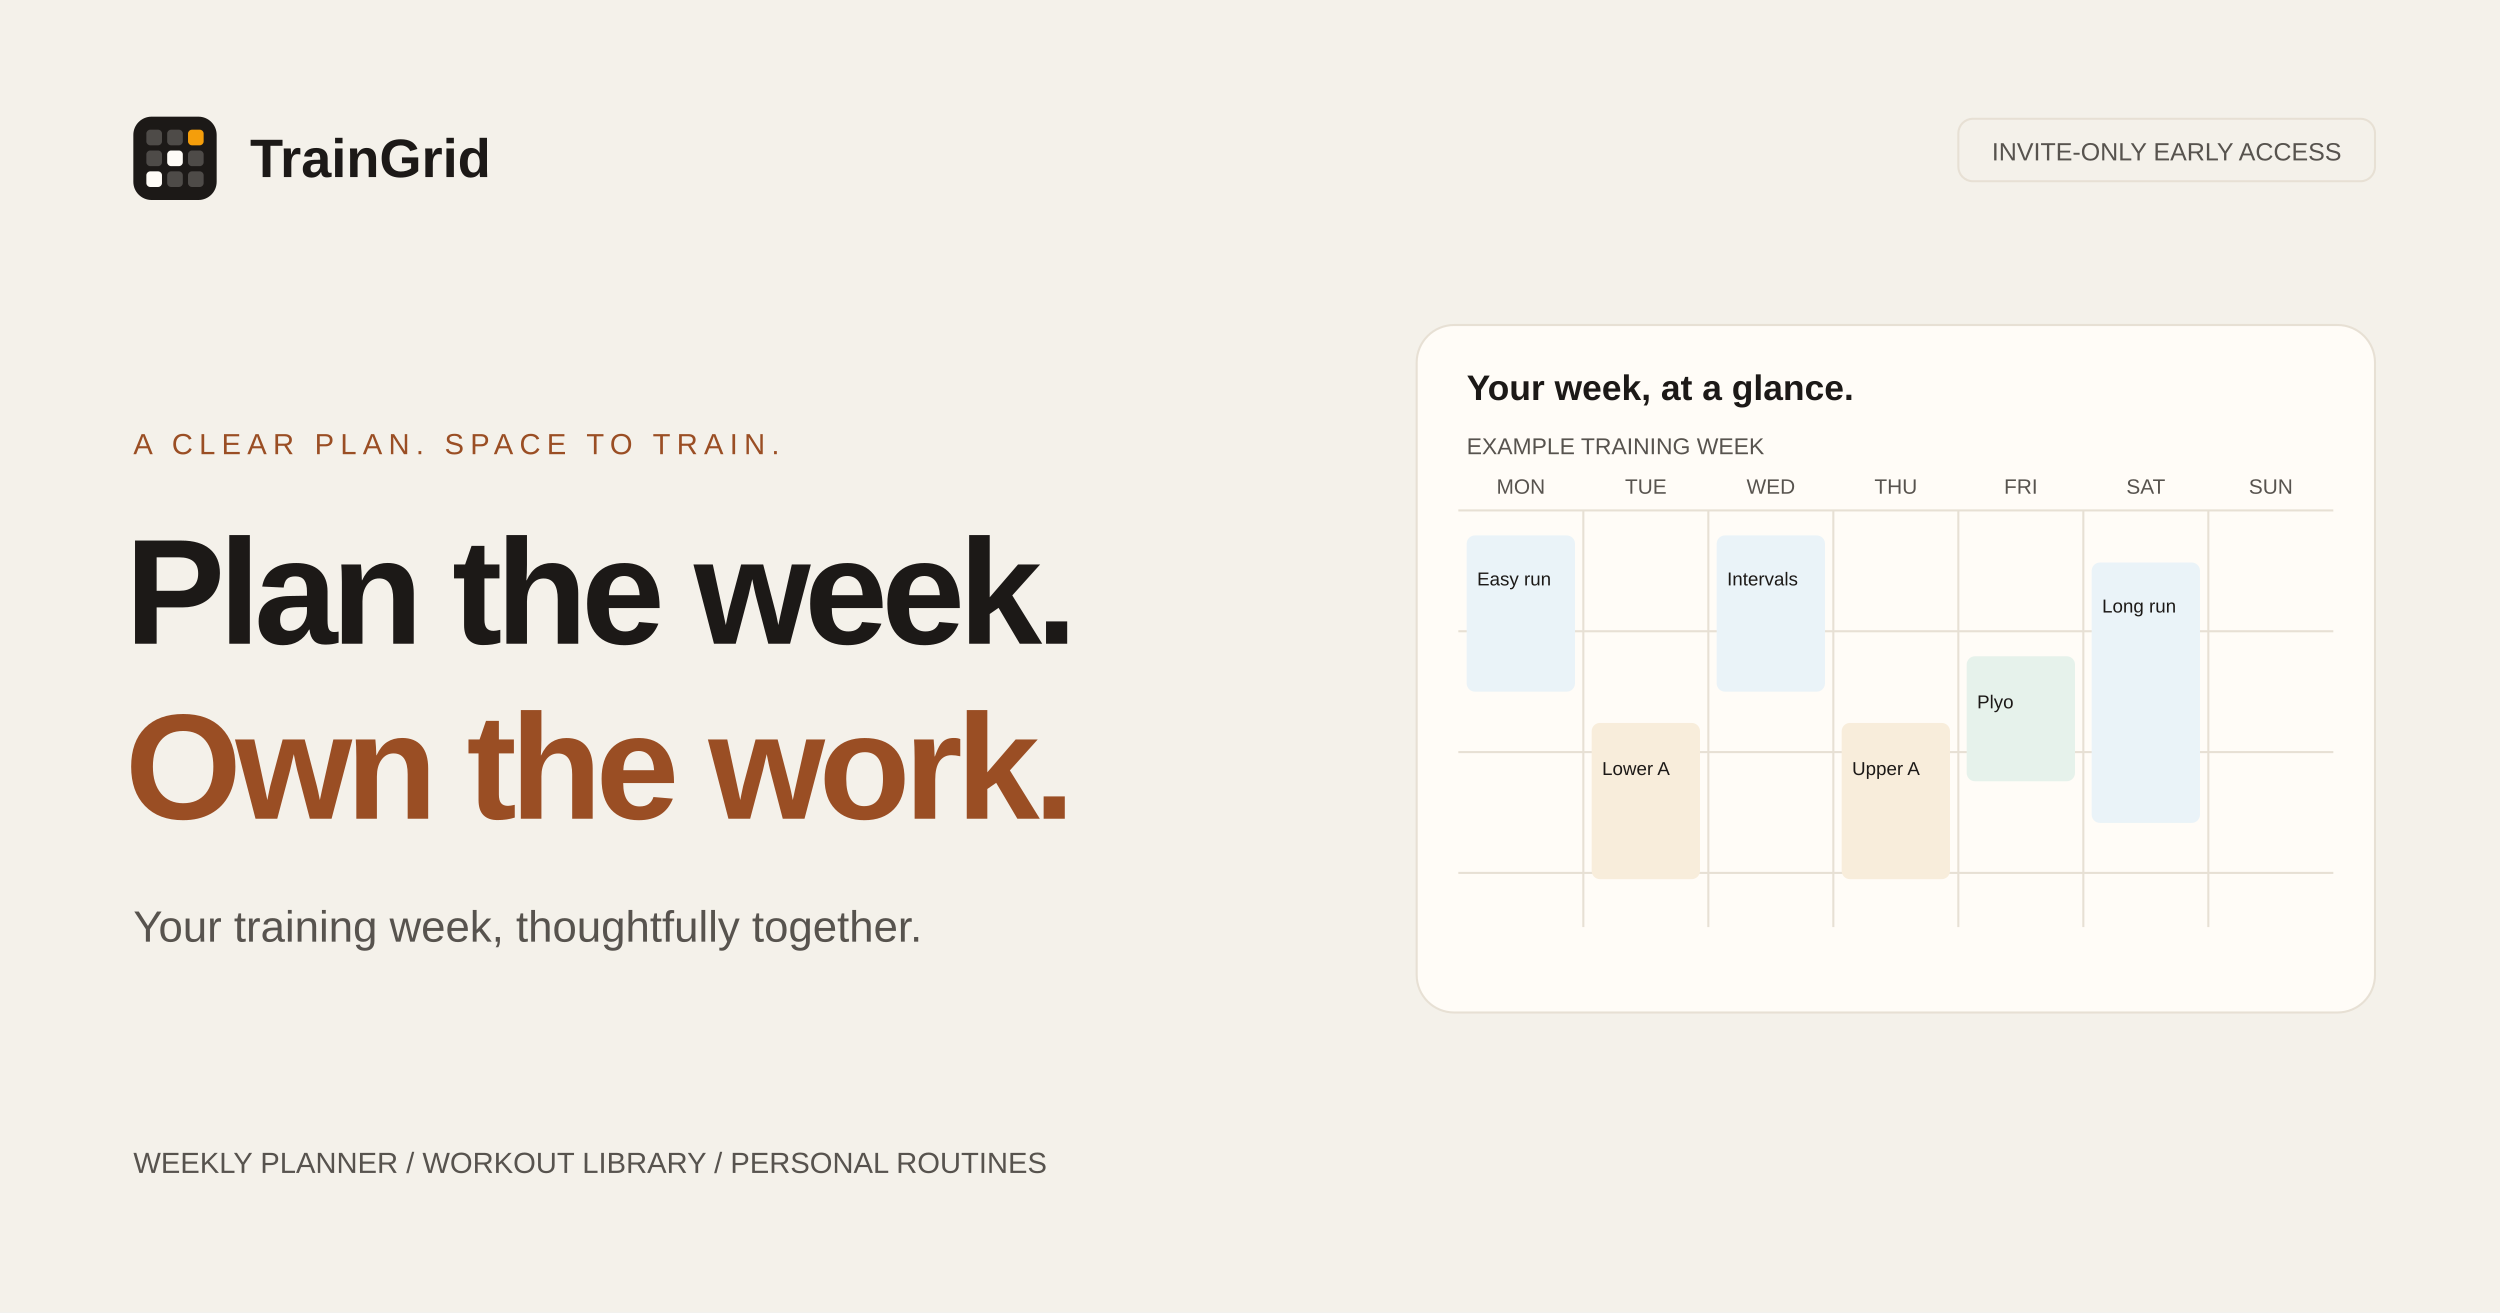
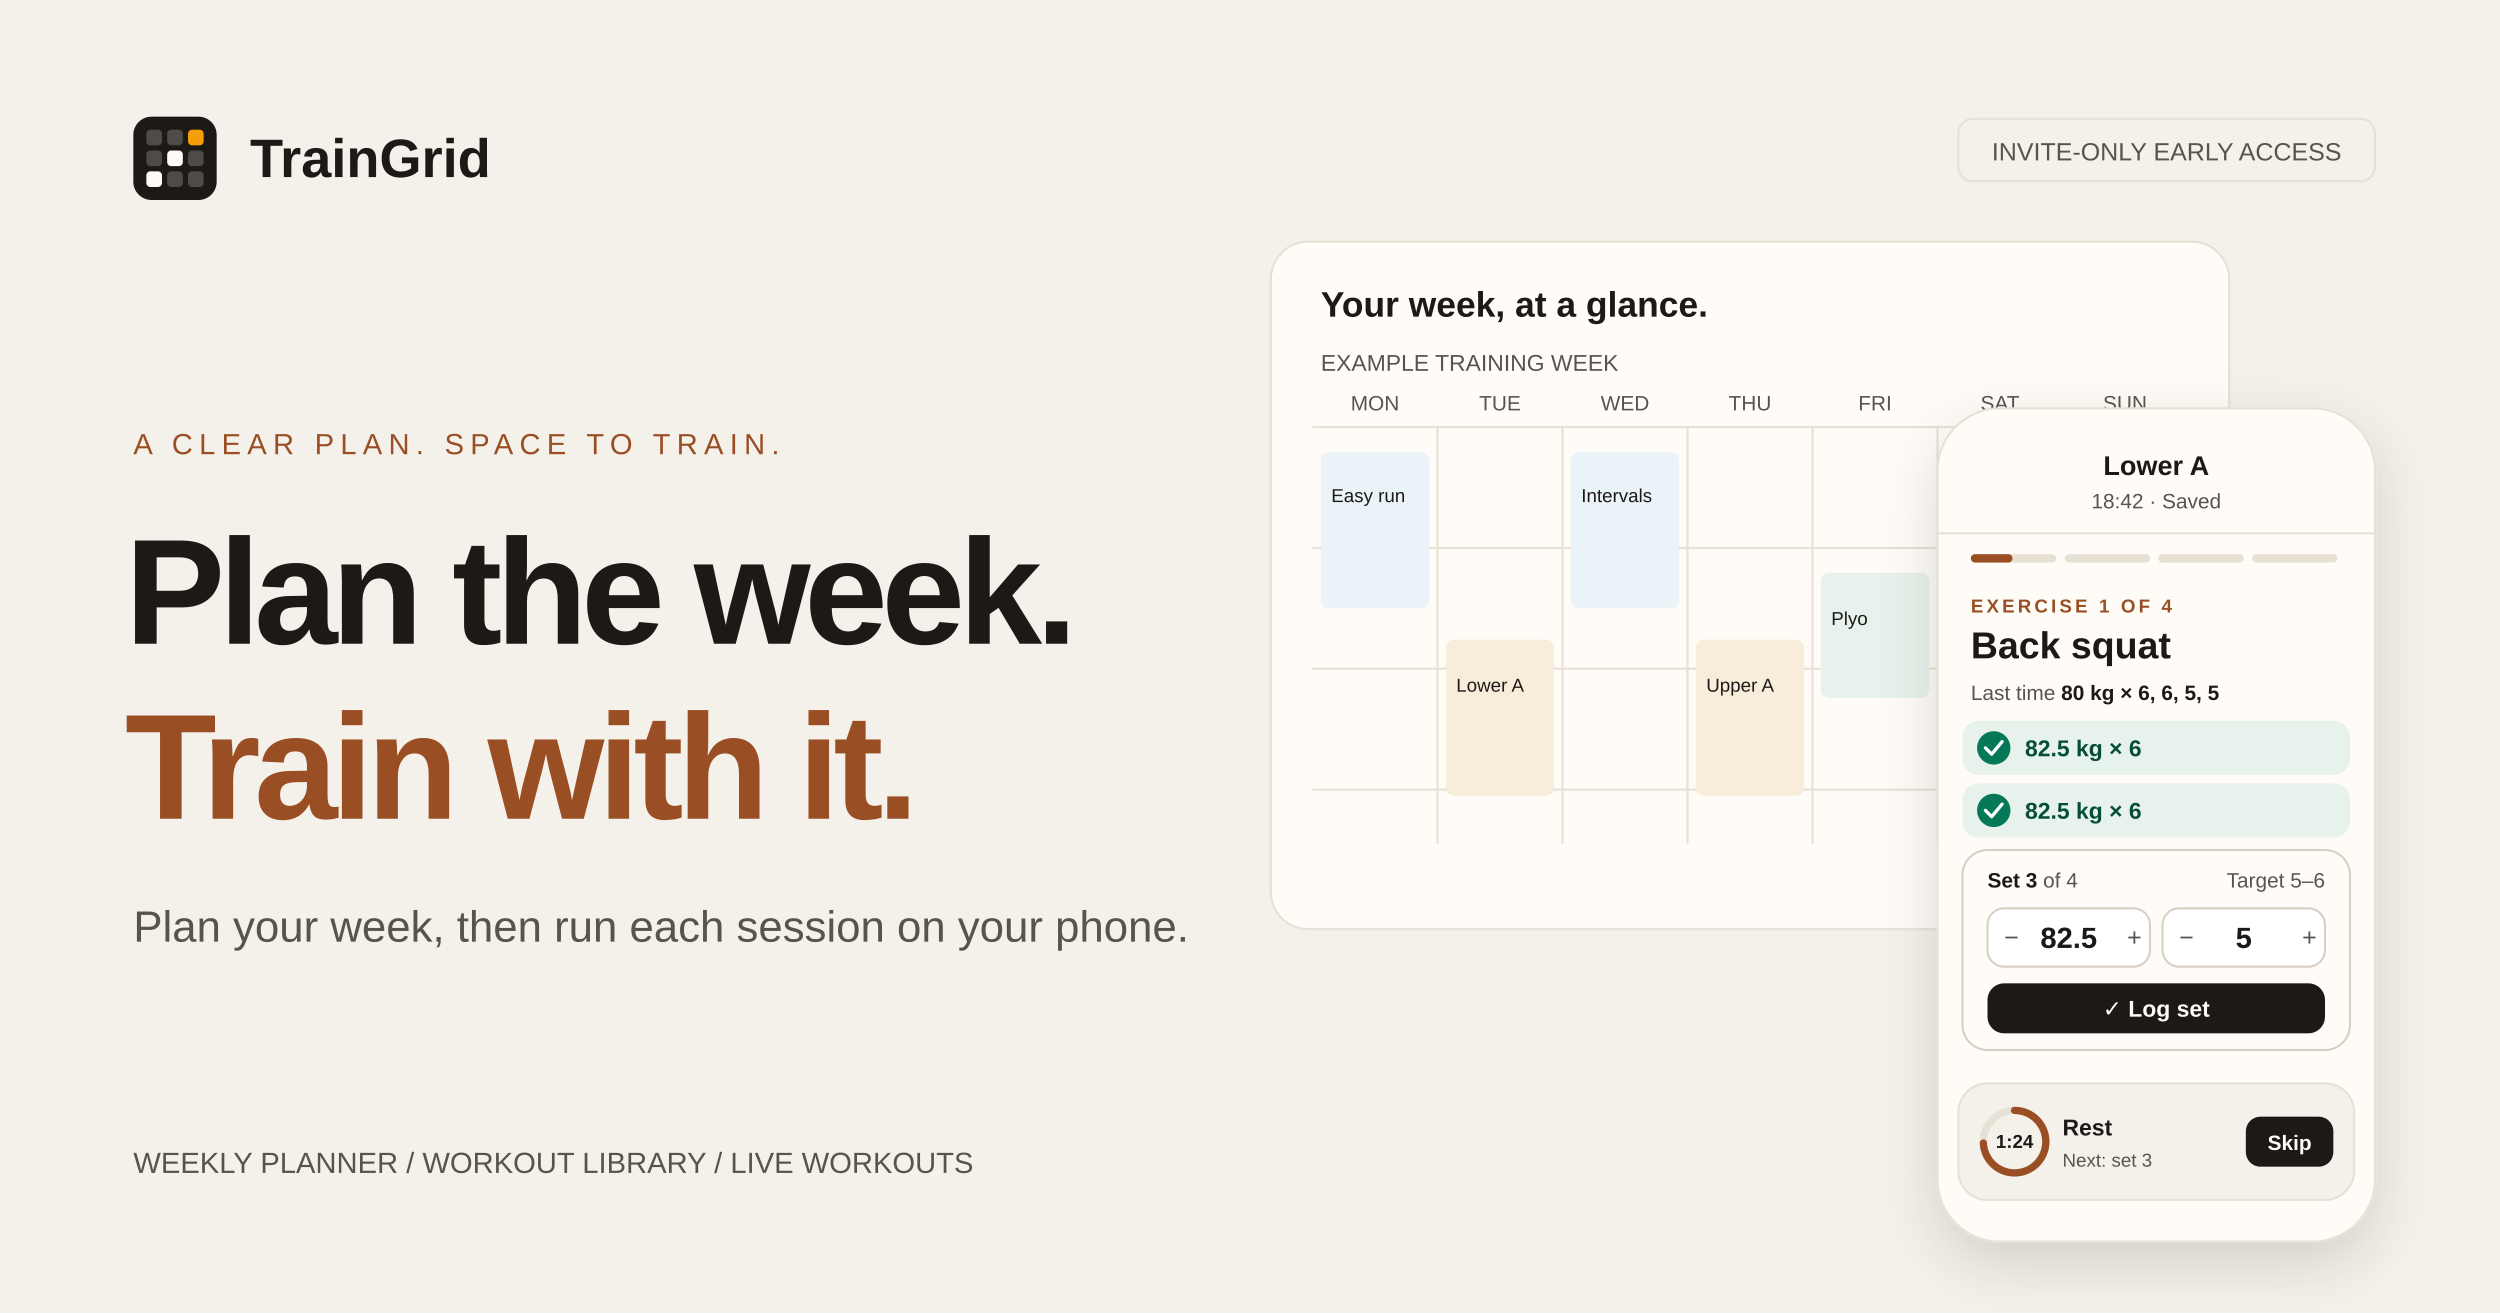
<svg xmlns="http://www.w3.org/2000/svg" width="1200" height="630" viewBox="0 0 1200 630">
  <rect width="1200" height="630" fill="#f4f1ea" />
  <svg viewBox="0 0 32 32" x="64" y="56" width="40" height="40">
    <rect width="32" height="32" rx="7" fill="#1c1917" />
    <rect x="5" y="5" width="6" height="6" rx="1.5" fill="#fffcf7" fill-opacity="0.22" />
    <rect x="13" y="5" width="6" height="6" rx="1.5" fill="#fffcf7" fill-opacity="0.22" />
    <rect x="21" y="5" width="6" height="6" rx="1.5" fill="#f59e0b" />
    <rect x="5" y="13" width="6" height="6" rx="1.5" fill="#fffcf7" fill-opacity="0.22" />
    <rect x="13" y="13" width="6" height="6" rx="1.5" fill="#fffcf7" />
    <rect x="21" y="13" width="6" height="6" rx="1.5" fill="#fffcf7" fill-opacity="0.22" />
    <rect x="5" y="21" width="6" height="6" rx="1.5" fill="#fffcf7" />
    <rect x="13" y="21" width="6" height="6" rx="1.5" fill="#fffcf7" fill-opacity="0.22" />
    <rect x="21" y="21" width="6" height="6" rx="1.5" fill="#fffcf7" fill-opacity="0.22" />
  </svg>
  <text x="120" y="85" fill="#1c1917" font-family="Arial,sans-serif" font-size="26" font-weight="700">TrainGrid</text>
  <text x="64" y="218" fill="#9a4e24" font-family="Arial,sans-serif" font-size="14" letter-spacing="3">A CLEAR PLAN. SPACE TO TRAIN.</text>
  <text x="60" y="309" fill="#1c1917" font-family="Arial,sans-serif" font-size="72" font-weight="700" letter-spacing="-3">Plan the week.</text>
-   <text x="60" y="393" fill="#9a4e24" font-family="Arial,sans-serif" font-size="72" font-weight="700" letter-spacing="-3">Own the work.</text>
-   <text x="64" y="452" fill="#57534e" font-family="Arial,sans-serif" font-size="21">Your training week, thoughtfully together.</text>
-   <text x="64" y="563" fill="#57534e" font-family="Arial,sans-serif" font-size="14">WEEKLY PLANNER  /  WORKOUT LIBRARY  /  PERSONAL ROUTINES</text>
-   <rect x="680" y="156" width="460" height="330" rx="18" fill="#fffcf7" stroke="#e7e0d4" />
-   <text x="704" y="192" fill="#1c1917" font-family="Arial,sans-serif" font-size="17" font-weight="700">Your week, at a glance.</text>
-   <text x="704" y="218" fill="#57534e" font-family="Arial,sans-serif" font-size="11">EXAMPLE TRAINING WEEK</text>
-   <g stroke="#e7e0d4">
-     <path d="M700 245h420M700 303h420M700 361h420M700 419h420M760 245v200M820 245v200M880 245v200M940 245v200M1000 245v200M1060 245v200" />
+   <text x="60" y="393" fill="#9a4e24" font-family="Arial,sans-serif" font-size="72" font-weight="700" letter-spacing="-3">Train with it.</text>
+   <text x="64" y="452" fill="#57534e" font-family="Arial,sans-serif" font-size="21">Plan your week, then run each session on your phone.</text>
+   <text x="64" y="563" fill="#57534e" font-family="Arial,sans-serif" font-size="14">WEEKLY PLANNER  /  WORKOUT LIBRARY  /  LIVE WORKOUTS</text>
+   <g transform="translate(-70 -40)">
+     <rect x="680" y="156" width="460" height="330" rx="18" fill="#fffcf7" stroke="#e7e0d4" />
+     <text x="704" y="192" fill="#1c1917" font-family="Arial,sans-serif" font-size="17" font-weight="700">Your week, at a glance.</text>
+     <text x="704" y="218" fill="#57534e" font-family="Arial,sans-serif" font-size="11">EXAMPLE TRAINING WEEK</text>
+     <g stroke="#e7e0d4">
+       <path d="M700 245h420M700 303h420M700 361h420M700 419h420M760 245v200M820 245v200M880 245v200M940 245v200M1000 245v200M1060 245v200" />
+     </g>
+     <g font-family="Arial,sans-serif" font-size="10" fill="#57534e" text-anchor="middle">
+       <text x="730" y="237">MON</text>
+       <text x="790" y="237">TUE</text>
+       <text x="850" y="237">WED</text>
+       <text x="910" y="237">THU</text>
+       <text x="970" y="237">FRI</text>
+       <text x="1030" y="237">SAT</text>
+       <text x="1090" y="237">SUN</text>
+     </g>
+     <g fill="#eaf3f8">
+       <rect x="704" y="257" width="52" height="75" rx="4" />
+       <rect x="824" y="257" width="52" height="75" rx="4" />
+       <rect x="1004" y="270" width="52" height="125" rx="4" />
+     </g>
+     <g fill="#f8eddb">
+       <rect x="764" y="347" width="52" height="75" rx="4" />
+       <rect x="884" y="347" width="52" height="75" rx="4" />
+     </g>
+     <rect x="944" y="315" width="52" height="60" rx="4" fill="#e6f2eb" />
+     <g font-family="Arial,sans-serif" fill="#1c1917" font-size="9">
+       <text x="709" y="281">Easy run</text>
+       <text x="829" y="281">Intervals</text>
+       <text x="769" y="372">Lower A</text>
+       <text x="889" y="372">Upper A</text>
+       <text x="949" y="340">Plyo</text>
+       <text x="1009" y="294">Long run</text>
+     </g>
  </g>
-   <g font-family="Arial,sans-serif" font-size="10" fill="#57534e" text-anchor="middle">
-     <text x="730" y="237">MON</text>
-     <text x="790" y="237">TUE</text>
-     <text x="850" y="237">WED</text>
-     <text x="910" y="237">THU</text>
-     <text x="970" y="237">FRI</text>
-     <text x="1030" y="237">SAT</text>
-     <text x="1090" y="237">SUN</text>
-   </g>
-   <g fill="#eaf3f8">
-     <rect x="704" y="257" width="52" height="75" rx="4" />
-     <rect x="824" y="257" width="52" height="75" rx="4" />
-     <rect x="1004" y="270" width="52" height="125" rx="4" />
-   </g>
-   <g fill="#f8eddb">
-     <rect x="764" y="347" width="52" height="75" rx="4" />
-     <rect x="884" y="347" width="52" height="75" rx="4" />
-   </g>
-   <rect x="944" y="315" width="52" height="60" rx="4" fill="#e6f2eb" />
-   <g font-family="Arial,sans-serif" fill="#1c1917" font-size="9">
-     <text x="709" y="281">Easy run</text>
-     <text x="829" y="281">Intervals</text>
-     <text x="769" y="372">Lower A</text>
-     <text x="889" y="372">Upper A</text>
-     <text x="949" y="340">Plyo</text>
-     <text x="1009" y="294">Long run</text>
+   <defs>
+     <filter id="lift" x="-20%" y="-10%" width="140%" height="130%">
+       <feDropShadow dx="0" dy="10" stdDeviation="14" flood-color="#1c1917" flood-opacity="0.14" />
+     </filter>
+   </defs>
+   <g font-family="Arial,sans-serif" transform="translate(-10 0)">
+     <rect x="940" y="196" width="210" height="400" rx="30" fill="#fffcf7" stroke="#e7e0d4" filter="url(#lift)" />
+     <text x="1045" y="228" text-anchor="middle" font-size="13" font-weight="700" fill="#1c1917">Lower A</text>
+     <text x="1045" y="244" text-anchor="middle" font-size="10" fill="#57534e">18:42 · Saved</text>
+     <path d="M940 256h210" stroke="#e7e0d4" />
+     <g fill="#e7e0d4">
+       <rect x="956" y="266" width="41" height="4" rx="2" />
+       <rect x="1001" y="266" width="41" height="4" rx="2" />
+       <rect x="1046" y="266" width="41" height="4" rx="2" />
+       <rect x="1091" y="266" width="41" height="4" rx="2" />
+     </g>
+     <rect x="956" y="266" width="20" height="4" rx="2" fill="#9a4e24" />
+     <text x="956" y="294" font-size="9" font-weight="700" letter-spacing="1.5" fill="#9a4e24">EXERCISE 1 OF 4</text>
+     <text x="956" y="316" font-size="18" font-weight="700" fill="#1c1917">Back squat</text>
+     <text x="956" y="336" font-size="10" fill="#57534e">Last time <tspan font-weight="700" fill="#1c1917">80 kg × 6, 6, 5, 5</tspan>
+     </text>
+     <g>
+       <rect x="952" y="346" width="186" height="26" rx="8" fill="#e6f2eb" />
+       <rect x="952" y="376" width="186" height="26" rx="8" fill="#e6f2eb" />
+       <circle cx="967" cy="359" r="8" fill="#047857" />
+       <circle cx="967" cy="389" r="8" fill="#047857" />
+       <path d="m963 359 3 3 5-6m-8 33 3 3 5-6" fill="none" stroke="#fff" stroke-width="1.6" stroke-linecap="round" stroke-linejoin="round" />
+       <text x="982" y="363" font-size="11" font-weight="700" fill="#064e3b">82.5 kg × 6</text>
+       <text x="982" y="393" font-size="11" font-weight="700" fill="#064e3b">82.5 kg × 6</text>
+     </g>
+     <rect x="952" y="408" width="186" height="96" rx="12" fill="#fffcf7" stroke="#d6cfc4" />
+     <text x="964" y="426" font-size="10" font-weight="700" fill="#1c1917">Set 3 <tspan font-weight="400" fill="#57534e">of 4</tspan>
+     </text>
+     <text x="1126" y="426" text-anchor="end" font-size="10" fill="#57534e">Target 5–6</text>
+     <rect x="964" y="436" width="78" height="28" rx="8" fill="#fff" stroke="#d6cfc4" />
+     <rect x="1048" y="436" width="78" height="28" rx="8" fill="#fff" stroke="#d6cfc4" />
+     <g font-size="12" fill="#57534e">
+       <text x="972" y="454">−</text>
+       <text x="1031" y="454">+</text>
+       <text x="1056" y="454">−</text>
+       <text x="1115" y="454">+</text>
+     </g>
+     <text x="1003" y="455" text-anchor="middle" font-size="14" font-weight="700" fill="#1c1917">82.5</text>
+     <text x="1087" y="455" text-anchor="middle" font-size="14" font-weight="700" fill="#1c1917">5</text>
+     <rect x="964" y="472" width="162" height="24" rx="8" fill="#1c1917" />
+     <text x="1045" y="488" text-anchor="middle" font-size="11" font-weight="700" fill="#fffcf7">✓ Log set</text>
+     <rect x="950" y="520" width="190" height="56" rx="14" fill="#f4f1ea" stroke="#e7e0d4" />
+     <circle cx="977" cy="548" r="15" fill="none" stroke="#e7e0d4" stroke-width="3.5" />
+     <circle cx="977" cy="548" r="15" fill="none" stroke="#9a4e24" stroke-width="3.5" stroke-linecap="round" pathLength="100" stroke-dasharray="100" stroke-dashoffset="30" transform="rotate(-90 977 548)" />
+     <text x="977" y="551" text-anchor="middle" font-size="9" font-weight="700" fill="#1c1917">1:24</text>
+     <text x="1000" y="545" font-size="11" font-weight="700" fill="#1c1917">Rest</text>
+     <text x="1000" y="560" font-size="9" fill="#57534e">Next: set 3</text>
+     <rect x="1088" y="536" width="42" height="24" rx="7" fill="#1c1917" />
+     <text x="1109" y="552" text-anchor="middle" font-size="10" font-weight="700" fill="#fffcf7">Skip</text>
  </g>
  <rect x="940" y="57" width="200" height="30" rx="7" fill="none" stroke="#e7e0d4" />
  <text x="1040" y="77" text-anchor="middle" font-family="Arial,sans-serif" font-size="12" fill="#57534e">INVITE-ONLY EARLY ACCESS</text>
</svg>
